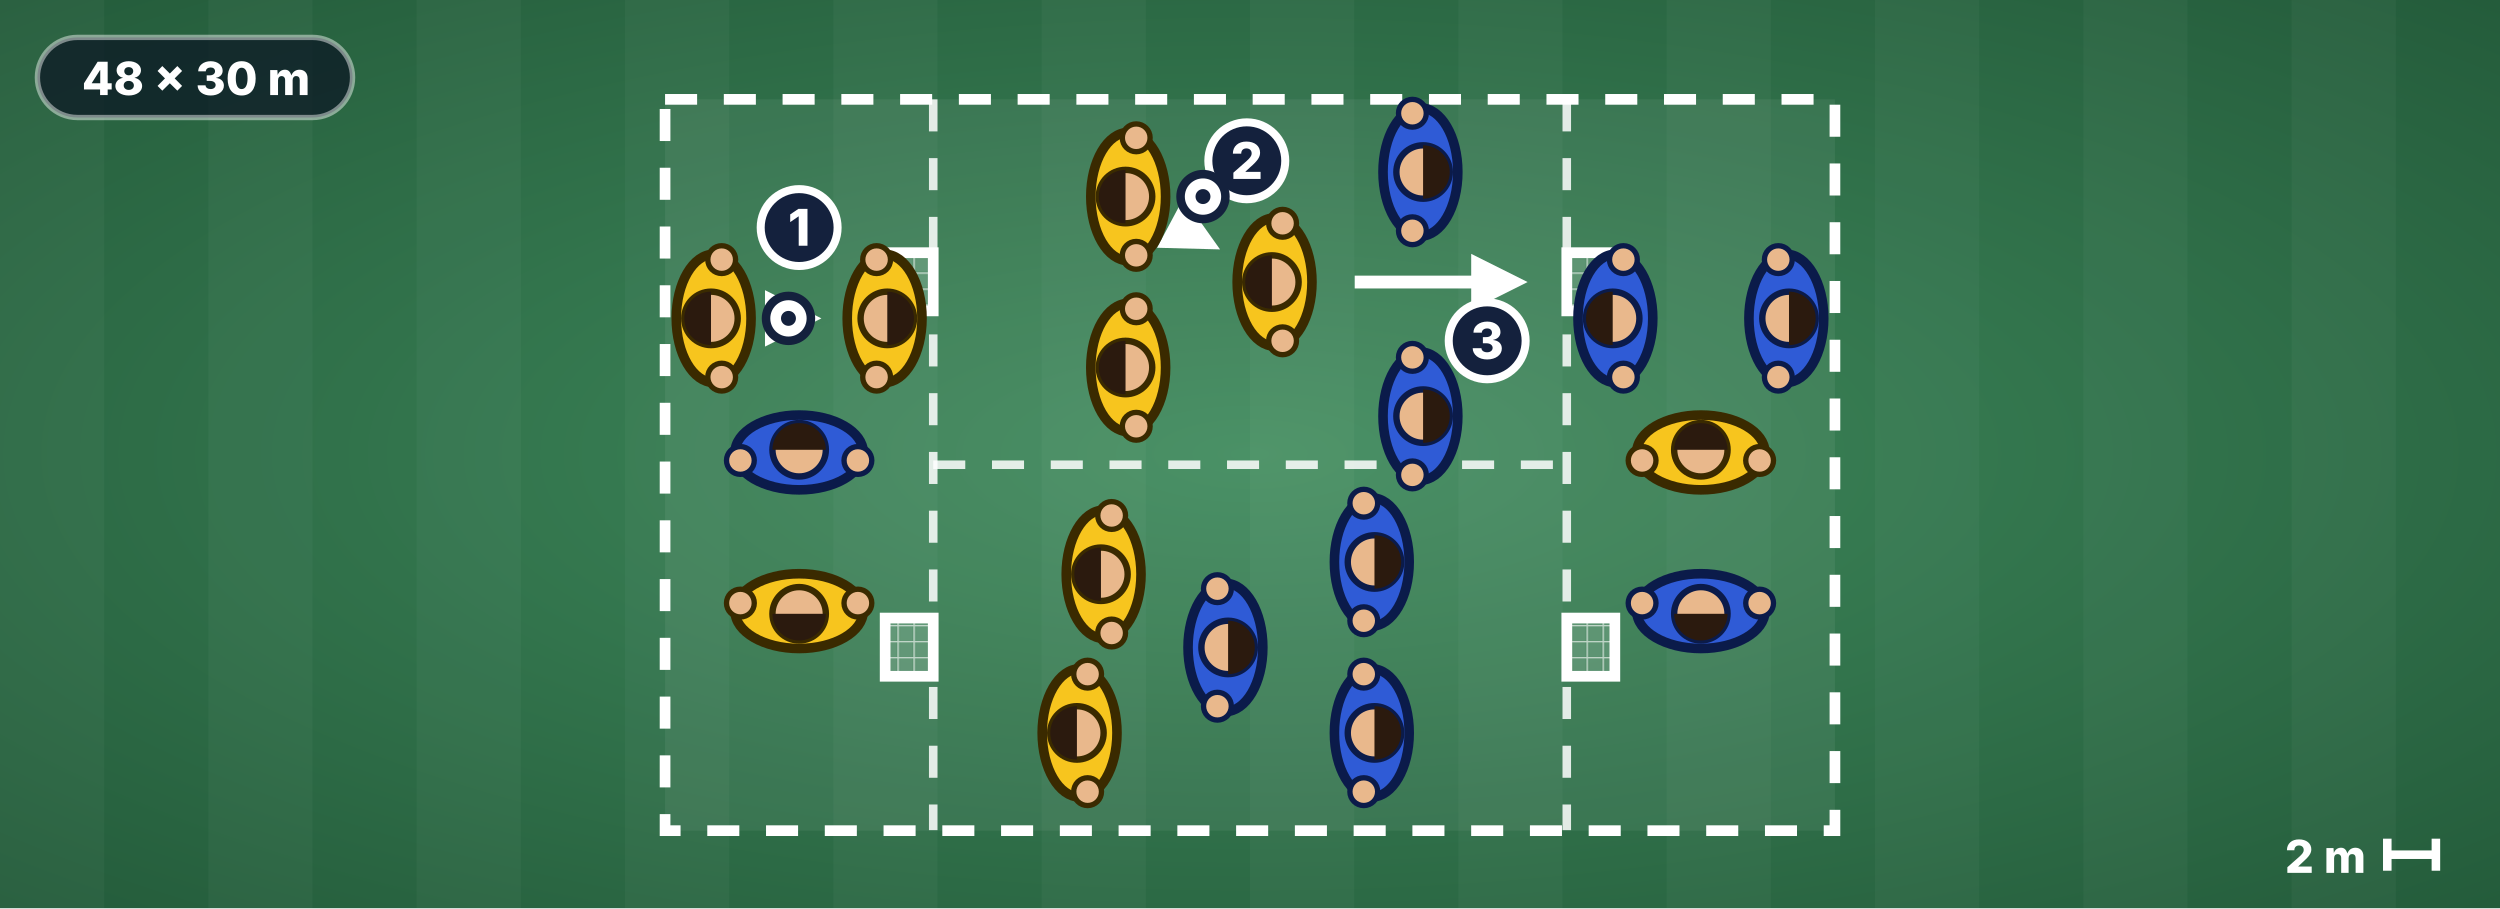
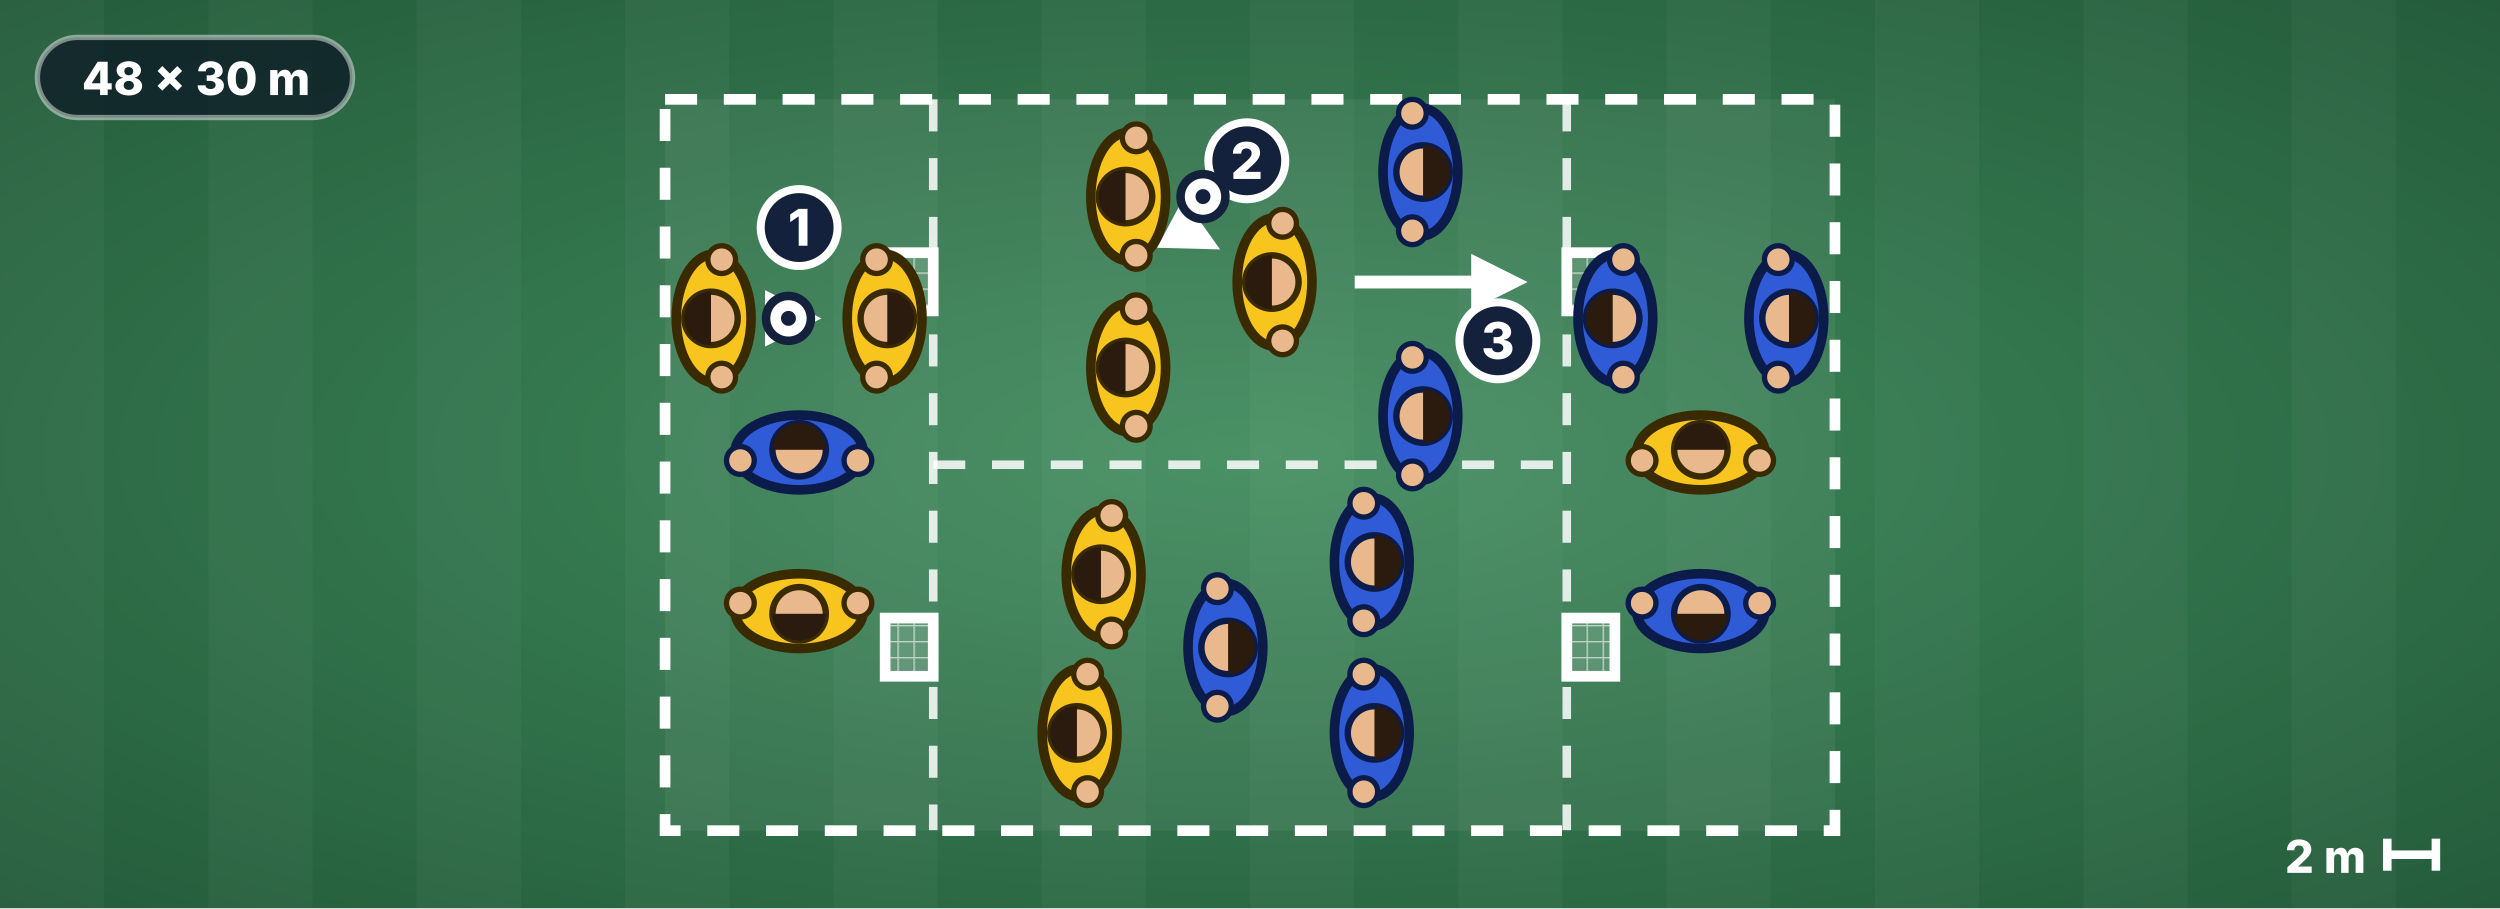
<svg xmlns="http://www.w3.org/2000/svg" viewBox="0 0 468 170" preserveAspectRatio="xMidYMid slice">
  <defs>
    <radialGradient id="g" cx="50%" cy="50%" r="70%">
      <stop offset="0" stop-color="#3f8a5c" />
      <stop offset="1" stop-color="#245c3b" />
    </radialGradient>
    <pattern id="hatch" width="6" height="6" patternUnits="userSpaceOnUse" patternTransform="rotate(45)">
      <rect width="6" height="6" fill="rgba(255,255,255,.10)" />
      <line x1="0" y1="0" x2="0" y2="6" stroke="rgba(255,255,255,.30)" stroke-width="1.6" />
    </pattern>
    <pattern id="net" width="3" height="3" patternUnits="userSpaceOnUse">
      <rect width="3" height="3" fill="rgba(255,255,255,.15)" />
      <path d="M0 0H3M0 0V3" stroke="rgba(255,255,255,.6)" stroke-width=".5" />
    </pattern>
    <marker id="ahW" viewBox="0 0 10 10" refX="7" refY="5" markerWidth="4.4" markerHeight="4.4" orient="auto">
      <path d="M0 0L10 5L0 10z" fill="#fff" />
    </marker>
    <marker id="ahB" viewBox="0 0 10 10" refX="7" refY="5" markerWidth="4.6" markerHeight="4.6" orient="auto">
      <path d="M0 0L10 5L0 10z" fill="#9fdcff" />
    </marker>
    <marker id="ahO" viewBox="0 0 10 10" refX="7" refY="5" markerWidth="4.4" markerHeight="4.4" orient="auto">
      <path d="M0 0L10 5L0 10z" fill="#ffb21e" />
    </marker>
  </defs>
  <rect width="468" height="170" fill="url(#g)" />
  <rect x="0.0" y="0" width="19.5" height="170" fill="rgba(255,255,255,.035)" />
  <rect x="39.0" y="0" width="19.5" height="170" fill="rgba(255,255,255,.035)" />
  <rect x="78.0" y="0" width="19.5" height="170" fill="rgba(255,255,255,.035)" />
  <rect x="117.0" y="0" width="19.5" height="170" fill="rgba(255,255,255,.035)" />
  <rect x="156.0" y="0" width="19.5" height="170" fill="rgba(255,255,255,.035)" />
  <rect x="195.0" y="0" width="19.5" height="170" fill="rgba(255,255,255,.035)" />
  <rect x="234.0" y="0" width="19.5" height="170" fill="rgba(255,255,255,.035)" />
  <rect x="273.0" y="0" width="19.5" height="170" fill="rgba(255,255,255,.035)" />
  <rect x="312.0" y="0" width="19.5" height="170" fill="rgba(255,255,255,.035)" />
  <rect x="351.0" y="0" width="19.5" height="170" fill="rgba(255,255,255,.035)" />
  <rect x="390.0" y="0" width="19.5" height="170" fill="rgba(255,255,255,.035)" />
  <rect x="429.0" y="0" width="19.5" height="170" fill="rgba(255,255,255,.035)" />
  <rect x="124.5" y="18.6" width="219.0" height="136.9" fill="rgba(255,255,255,.06)" stroke="#fff" stroke-width="2" stroke-dasharray="6 5" />
  <line x1="174.7" y1="18.6" x2="174.7" y2="155.4" stroke="rgba(255,255,255,0.85)" stroke-width="1.6" stroke-dasharray="6 5" />
  <line x1="293.3" y1="18.6" x2="293.3" y2="155.4" stroke="rgba(255,255,255,0.85)" stroke-width="1.6" stroke-dasharray="6 5" />
  <line x1="174.7" y1="87.0" x2="293.3" y2="87.0" stroke="rgba(255,255,255,0.85)" stroke-width="1.6" stroke-dasharray="6 5" />
  <rect x="165.7" y="47.3" width="9" height="10.9" fill="url(#net)" stroke="#fff" stroke-width="2" />
  <rect x="293.3" y="47.3" width="9" height="10.9" fill="url(#net)" stroke="#fff" stroke-width="2" />
  <rect x="165.7" y="115.7" width="9" height="10.9" fill="url(#net)" stroke="#fff" stroke-width="2" />
  <rect x="293.3" y="115.7" width="9" height="10.9" fill="url(#net)" stroke="#fff" stroke-width="2" />
  <line x1="148.6" y1="59.6" x2="150.6" y2="59.6" stroke="#fff" stroke-width="2.4" marker-end="url(#ahW)" />
  <line x1="224.1" y1="44.4" x2="225.6" y2="45.2" stroke="#fff" stroke-width="2.4" marker-end="url(#ahW)" />
  <line x1="253.6" y1="52.8" x2="282.8" y2="52.8" stroke="#fff" stroke-width="2.4" marker-end="url(#ahW)" />
  <g>
    <circle cx="149.6" cy="42.6" r="7.2" fill="#14213d" stroke="#fff" stroke-width="1.5" />
    <text x="149.6" y="46.0" text-anchor="middle" font-family="Inter" font-weight="800" font-size="9.5" fill="#fff">1</text>
  </g>
  <g>
    <circle cx="233.4" cy="30.1" r="7.2" fill="#14213d" stroke="#fff" stroke-width="1.5" />
    <text x="233.4" y="33.5" text-anchor="middle" font-family="Inter" font-weight="800" font-size="9.5" fill="#fff">2</text>
  </g>
  <g>
-     <circle cx="278.4" cy="63.8" r="7.2" fill="#14213d" stroke="#fff" stroke-width="1.5" />
-     <text x="278.4" y="67.2" text-anchor="middle" font-family="Inter" font-weight="800" font-size="9.5" fill="#fff">3</text>
+     <circle cx="280.4" cy="63.8" r="7.2" fill="#14213d" stroke="#fff" stroke-width="1.5" />
+     <text x="280.4" y="67.2" text-anchor="middle" font-family="Inter" font-weight="800" font-size="9.5" fill="#fff">3</text>
  </g>
  <g transform="translate(133.6,59.6) rotate(90)">
    <ellipse cx="0" cy="0" rx="12" ry="7" fill="#f7c51e" stroke="#3a2a00" stroke-width="1.8" />
    <circle cx="-11" cy="-1.5" r="2.6" fill="#e9b88c" stroke="#3a2a00" stroke-width="1" />
    <circle cx="11" cy="-1.5" r="2.6" fill="#e9b88c" stroke="#3a2a00" stroke-width="1" />
    <circle cx="0" cy="0.5" r="5" fill="#e9b88c" stroke="#3a2a00" stroke-width="1.2" />
    <path d="M-5 0.5 A5 5 0 0 0 5 0.5 Z" fill="#2b1a0e" />
  </g>
  <circle cx="147.6" cy="59.6" r="4.2" fill="#fff" stroke="#14213d" stroke-width="1.6" />
  <circle cx="147.6" cy="59.6" r="1.4" fill="#14213d" />
  <g transform="translate(165.6,59.6) rotate(270)">
    <ellipse cx="0" cy="0" rx="12" ry="7" fill="#f7c51e" stroke="#3a2a00" stroke-width="1.8" />
    <circle cx="-11" cy="-1.5" r="2.6" fill="#e9b88c" stroke="#3a2a00" stroke-width="1" />
    <circle cx="11" cy="-1.5" r="2.6" fill="#e9b88c" stroke="#3a2a00" stroke-width="1" />
    <circle cx="0" cy="0.5" r="5" fill="#e9b88c" stroke="#3a2a00" stroke-width="1.2" />
    <path d="M-5 0.5 A5 5 0 0 0 5 0.5 Z" fill="#2b1a0e" />
  </g>
  <g transform="translate(149.6,114.4) rotate(0)">
    <ellipse cx="0" cy="0" rx="12" ry="7" fill="#f7c51e" stroke="#3a2a00" stroke-width="1.8" />
    <circle cx="-11" cy="-1.5" r="2.6" fill="#e9b88c" stroke="#3a2a00" stroke-width="1" />
    <circle cx="11" cy="-1.5" r="2.6" fill="#e9b88c" stroke="#3a2a00" stroke-width="1" />
    <circle cx="0" cy="0.5" r="5" fill="#e9b88c" stroke="#3a2a00" stroke-width="1.2" />
    <path d="M-5 0.5 A5 5 0 0 0 5 0.5 Z" fill="#2b1a0e" />
  </g>
  <g transform="translate(149.6,84.7) rotate(180)">
    <ellipse cx="0" cy="0" rx="12" ry="7" fill="#2f5bd6" stroke="#0b1b4a" stroke-width="1.8" />
    <circle cx="-11" cy="-1.5" r="2.6" fill="#e9b88c" stroke="#0b1b4a" stroke-width="1" />
    <circle cx="11" cy="-1.5" r="2.6" fill="#e9b88c" stroke="#0b1b4a" stroke-width="1" />
    <circle cx="0" cy="0.5" r="5" fill="#e9b88c" stroke="#0b1b4a" stroke-width="1.2" />
    <path d="M-5 0.5 A5 5 0 0 0 5 0.5 Z" fill="#2b1a0e" />
  </g>
  <g transform="translate(211.2,36.8) rotate(90)">
    <ellipse cx="0" cy="0" rx="12" ry="7" fill="#f7c51e" stroke="#3a2a00" stroke-width="1.8" />
    <circle cx="-11" cy="-1.5" r="2.6" fill="#e9b88c" stroke="#3a2a00" stroke-width="1" />
    <circle cx="11" cy="-1.5" r="2.6" fill="#e9b88c" stroke="#3a2a00" stroke-width="1" />
    <circle cx="0" cy="0.5" r="5" fill="#e9b88c" stroke="#3a2a00" stroke-width="1.2" />
    <path d="M-5 0.5 A5 5 0 0 0 5 0.5 Z" fill="#2b1a0e" />
  </g>
  <circle cx="225.2" cy="36.8" r="4.2" fill="#fff" stroke="#14213d" stroke-width="1.6" />
  <circle cx="225.2" cy="36.8" r="1.4" fill="#14213d" />
  <g transform="translate(211.2,68.8) rotate(90)">
    <ellipse cx="0" cy="0" rx="12" ry="7" fill="#f7c51e" stroke="#3a2a00" stroke-width="1.8" />
    <circle cx="-11" cy="-1.5" r="2.6" fill="#e9b88c" stroke="#3a2a00" stroke-width="1" />
    <circle cx="11" cy="-1.5" r="2.6" fill="#e9b88c" stroke="#3a2a00" stroke-width="1" />
    <circle cx="0" cy="0.5" r="5" fill="#e9b88c" stroke="#3a2a00" stroke-width="1.2" />
    <path d="M-5 0.5 A5 5 0 0 0 5 0.5 Z" fill="#2b1a0e" />
  </g>
  <g transform="translate(238.6,52.8) rotate(90)">
    <ellipse cx="0" cy="0" rx="12" ry="7" fill="#f7c51e" stroke="#3a2a00" stroke-width="1.8" />
    <circle cx="-11" cy="-1.5" r="2.6" fill="#e9b88c" stroke="#3a2a00" stroke-width="1" />
    <circle cx="11" cy="-1.5" r="2.6" fill="#e9b88c" stroke="#3a2a00" stroke-width="1" />
    <circle cx="0" cy="0.5" r="5" fill="#e9b88c" stroke="#3a2a00" stroke-width="1.2" />
    <path d="M-5 0.5 A5 5 0 0 0 5 0.5 Z" fill="#2b1a0e" />
  </g>
  <g transform="translate(265.9,32.2) rotate(270)">
    <ellipse cx="0" cy="0" rx="12" ry="7" fill="#2f5bd6" stroke="#0b1b4a" stroke-width="1.8" />
    <circle cx="-11" cy="-1.5" r="2.6" fill="#e9b88c" stroke="#0b1b4a" stroke-width="1" />
    <circle cx="11" cy="-1.5" r="2.6" fill="#e9b88c" stroke="#0b1b4a" stroke-width="1" />
    <circle cx="0" cy="0.5" r="5" fill="#e9b88c" stroke="#0b1b4a" stroke-width="1.2" />
    <path d="M-5 0.5 A5 5 0 0 0 5 0.5 Z" fill="#2b1a0e" />
  </g>
  <g transform="translate(265.9,77.9) rotate(270)">
    <ellipse cx="0" cy="0" rx="12" ry="7" fill="#2f5bd6" stroke="#0b1b4a" stroke-width="1.8" />
    <circle cx="-11" cy="-1.5" r="2.6" fill="#e9b88c" stroke="#0b1b4a" stroke-width="1" />
    <circle cx="11" cy="-1.5" r="2.6" fill="#e9b88c" stroke="#0b1b4a" stroke-width="1" />
    <circle cx="0" cy="0.5" r="5" fill="#e9b88c" stroke="#0b1b4a" stroke-width="1.2" />
    <path d="M-5 0.5 A5 5 0 0 0 5 0.5 Z" fill="#2b1a0e" />
  </g>
  <g transform="translate(256.8,105.2) rotate(270)">
    <ellipse cx="0" cy="0" rx="12" ry="7" fill="#2f5bd6" stroke="#0b1b4a" stroke-width="1.8" />
    <circle cx="-11" cy="-1.5" r="2.6" fill="#e9b88c" stroke="#0b1b4a" stroke-width="1" />
    <circle cx="11" cy="-1.5" r="2.6" fill="#e9b88c" stroke="#0b1b4a" stroke-width="1" />
    <circle cx="0" cy="0.5" r="5" fill="#e9b88c" stroke="#0b1b4a" stroke-width="1.2" />
    <path d="M-5 0.5 A5 5 0 0 0 5 0.5 Z" fill="#2b1a0e" />
  </g>
  <g transform="translate(256.8,137.2) rotate(270)">
    <ellipse cx="0" cy="0" rx="12" ry="7" fill="#2f5bd6" stroke="#0b1b4a" stroke-width="1.8" />
    <circle cx="-11" cy="-1.5" r="2.6" fill="#e9b88c" stroke="#0b1b4a" stroke-width="1" />
    <circle cx="11" cy="-1.5" r="2.6" fill="#e9b88c" stroke="#0b1b4a" stroke-width="1" />
    <circle cx="0" cy="0.5" r="5" fill="#e9b88c" stroke="#0b1b4a" stroke-width="1.2" />
    <path d="M-5 0.5 A5 5 0 0 0 5 0.5 Z" fill="#2b1a0e" />
  </g>
  <g transform="translate(229.4,121.2) rotate(270)">
    <ellipse cx="0" cy="0" rx="12" ry="7" fill="#2f5bd6" stroke="#0b1b4a" stroke-width="1.8" />
    <circle cx="-11" cy="-1.5" r="2.6" fill="#e9b88c" stroke="#0b1b4a" stroke-width="1" />
    <circle cx="11" cy="-1.5" r="2.6" fill="#e9b88c" stroke="#0b1b4a" stroke-width="1" />
    <circle cx="0" cy="0.5" r="5" fill="#e9b88c" stroke="#0b1b4a" stroke-width="1.2" />
    <path d="M-5 0.5 A5 5 0 0 0 5 0.5 Z" fill="#2b1a0e" />
  </g>
  <g transform="translate(206.6,107.5) rotate(90)">
    <ellipse cx="0" cy="0" rx="12" ry="7" fill="#f7c51e" stroke="#3a2a00" stroke-width="1.8" />
    <circle cx="-11" cy="-1.5" r="2.6" fill="#e9b88c" stroke="#3a2a00" stroke-width="1" />
    <circle cx="11" cy="-1.5" r="2.6" fill="#e9b88c" stroke="#3a2a00" stroke-width="1" />
    <circle cx="0" cy="0.5" r="5" fill="#e9b88c" stroke="#3a2a00" stroke-width="1.2" />
    <path d="M-5 0.5 A5 5 0 0 0 5 0.5 Z" fill="#2b1a0e" />
  </g>
  <g transform="translate(202.1,137.2) rotate(90)">
    <ellipse cx="0" cy="0" rx="12" ry="7" fill="#f7c51e" stroke="#3a2a00" stroke-width="1.8" />
    <circle cx="-11" cy="-1.5" r="2.6" fill="#e9b88c" stroke="#3a2a00" stroke-width="1" />
    <circle cx="11" cy="-1.5" r="2.6" fill="#e9b88c" stroke="#3a2a00" stroke-width="1" />
    <circle cx="0" cy="0.5" r="5" fill="#e9b88c" stroke="#3a2a00" stroke-width="1.2" />
    <path d="M-5 0.5 A5 5 0 0 0 5 0.5 Z" fill="#2b1a0e" />
  </g>
  <g transform="translate(302.4,59.6) rotate(90)">
    <ellipse cx="0" cy="0" rx="12" ry="7" fill="#2f5bd6" stroke="#0b1b4a" stroke-width="1.8" />
    <circle cx="-11" cy="-1.5" r="2.6" fill="#e9b88c" stroke="#0b1b4a" stroke-width="1" />
    <circle cx="11" cy="-1.5" r="2.6" fill="#e9b88c" stroke="#0b1b4a" stroke-width="1" />
    <circle cx="0" cy="0.5" r="5" fill="#e9b88c" stroke="#0b1b4a" stroke-width="1.2" />
    <path d="M-5 0.5 A5 5 0 0 0 5 0.5 Z" fill="#2b1a0e" />
  </g>
  <g transform="translate(334.4,59.6) rotate(270)">
    <ellipse cx="0" cy="0" rx="12" ry="7" fill="#2f5bd6" stroke="#0b1b4a" stroke-width="1.8" />
    <circle cx="-11" cy="-1.5" r="2.6" fill="#e9b88c" stroke="#0b1b4a" stroke-width="1" />
    <circle cx="11" cy="-1.5" r="2.6" fill="#e9b88c" stroke="#0b1b4a" stroke-width="1" />
    <circle cx="0" cy="0.5" r="5" fill="#e9b88c" stroke="#0b1b4a" stroke-width="1.2" />
    <path d="M-5 0.5 A5 5 0 0 0 5 0.5 Z" fill="#2b1a0e" />
  </g>
  <g transform="translate(318.4,114.4) rotate(0)">
    <ellipse cx="0" cy="0" rx="12" ry="7" fill="#2f5bd6" stroke="#0b1b4a" stroke-width="1.8" />
    <circle cx="-11" cy="-1.5" r="2.6" fill="#e9b88c" stroke="#0b1b4a" stroke-width="1" />
    <circle cx="11" cy="-1.5" r="2.6" fill="#e9b88c" stroke="#0b1b4a" stroke-width="1" />
    <circle cx="0" cy="0.5" r="5" fill="#e9b88c" stroke="#0b1b4a" stroke-width="1.2" />
    <path d="M-5 0.5 A5 5 0 0 0 5 0.5 Z" fill="#2b1a0e" />
  </g>
  <g transform="translate(318.4,84.7) rotate(180)">
    <ellipse cx="0" cy="0" rx="12" ry="7" fill="#f7c51e" stroke="#3a2a00" stroke-width="1.8" />
    <circle cx="-11" cy="-1.5" r="2.6" fill="#e9b88c" stroke="#3a2a00" stroke-width="1" />
    <circle cx="11" cy="-1.5" r="2.6" fill="#e9b88c" stroke="#3a2a00" stroke-width="1" />
    <circle cx="0" cy="0.5" r="5" fill="#e9b88c" stroke="#3a2a00" stroke-width="1.2" />
    <path d="M-5 0.5 A5 5 0 0 0 5 0.5 Z" fill="#2b1a0e" />
  </g>
  <rect x="7" y="7" width="59" height="15" rx="7.5" fill="rgba(10,20,35,.72)" stroke="rgba(255,255,255,.45)" />
  <text x="36.7" y="17.8" text-anchor="middle" font-family="Inter" font-weight="800" font-size="8.6" fill="#fff">48 × 30 m</text>
  <text x="442.9" y="163.4" text-anchor="end" font-family="Inter" font-weight="800" font-size="8.5" fill="#fff">2 m</text>
  <path d="M446.9 157.0 V163.0 M446.9 160.0 H456.0 M456.0 157.0 V163.0" stroke="#fff" stroke-width="1.6" />
</svg>
